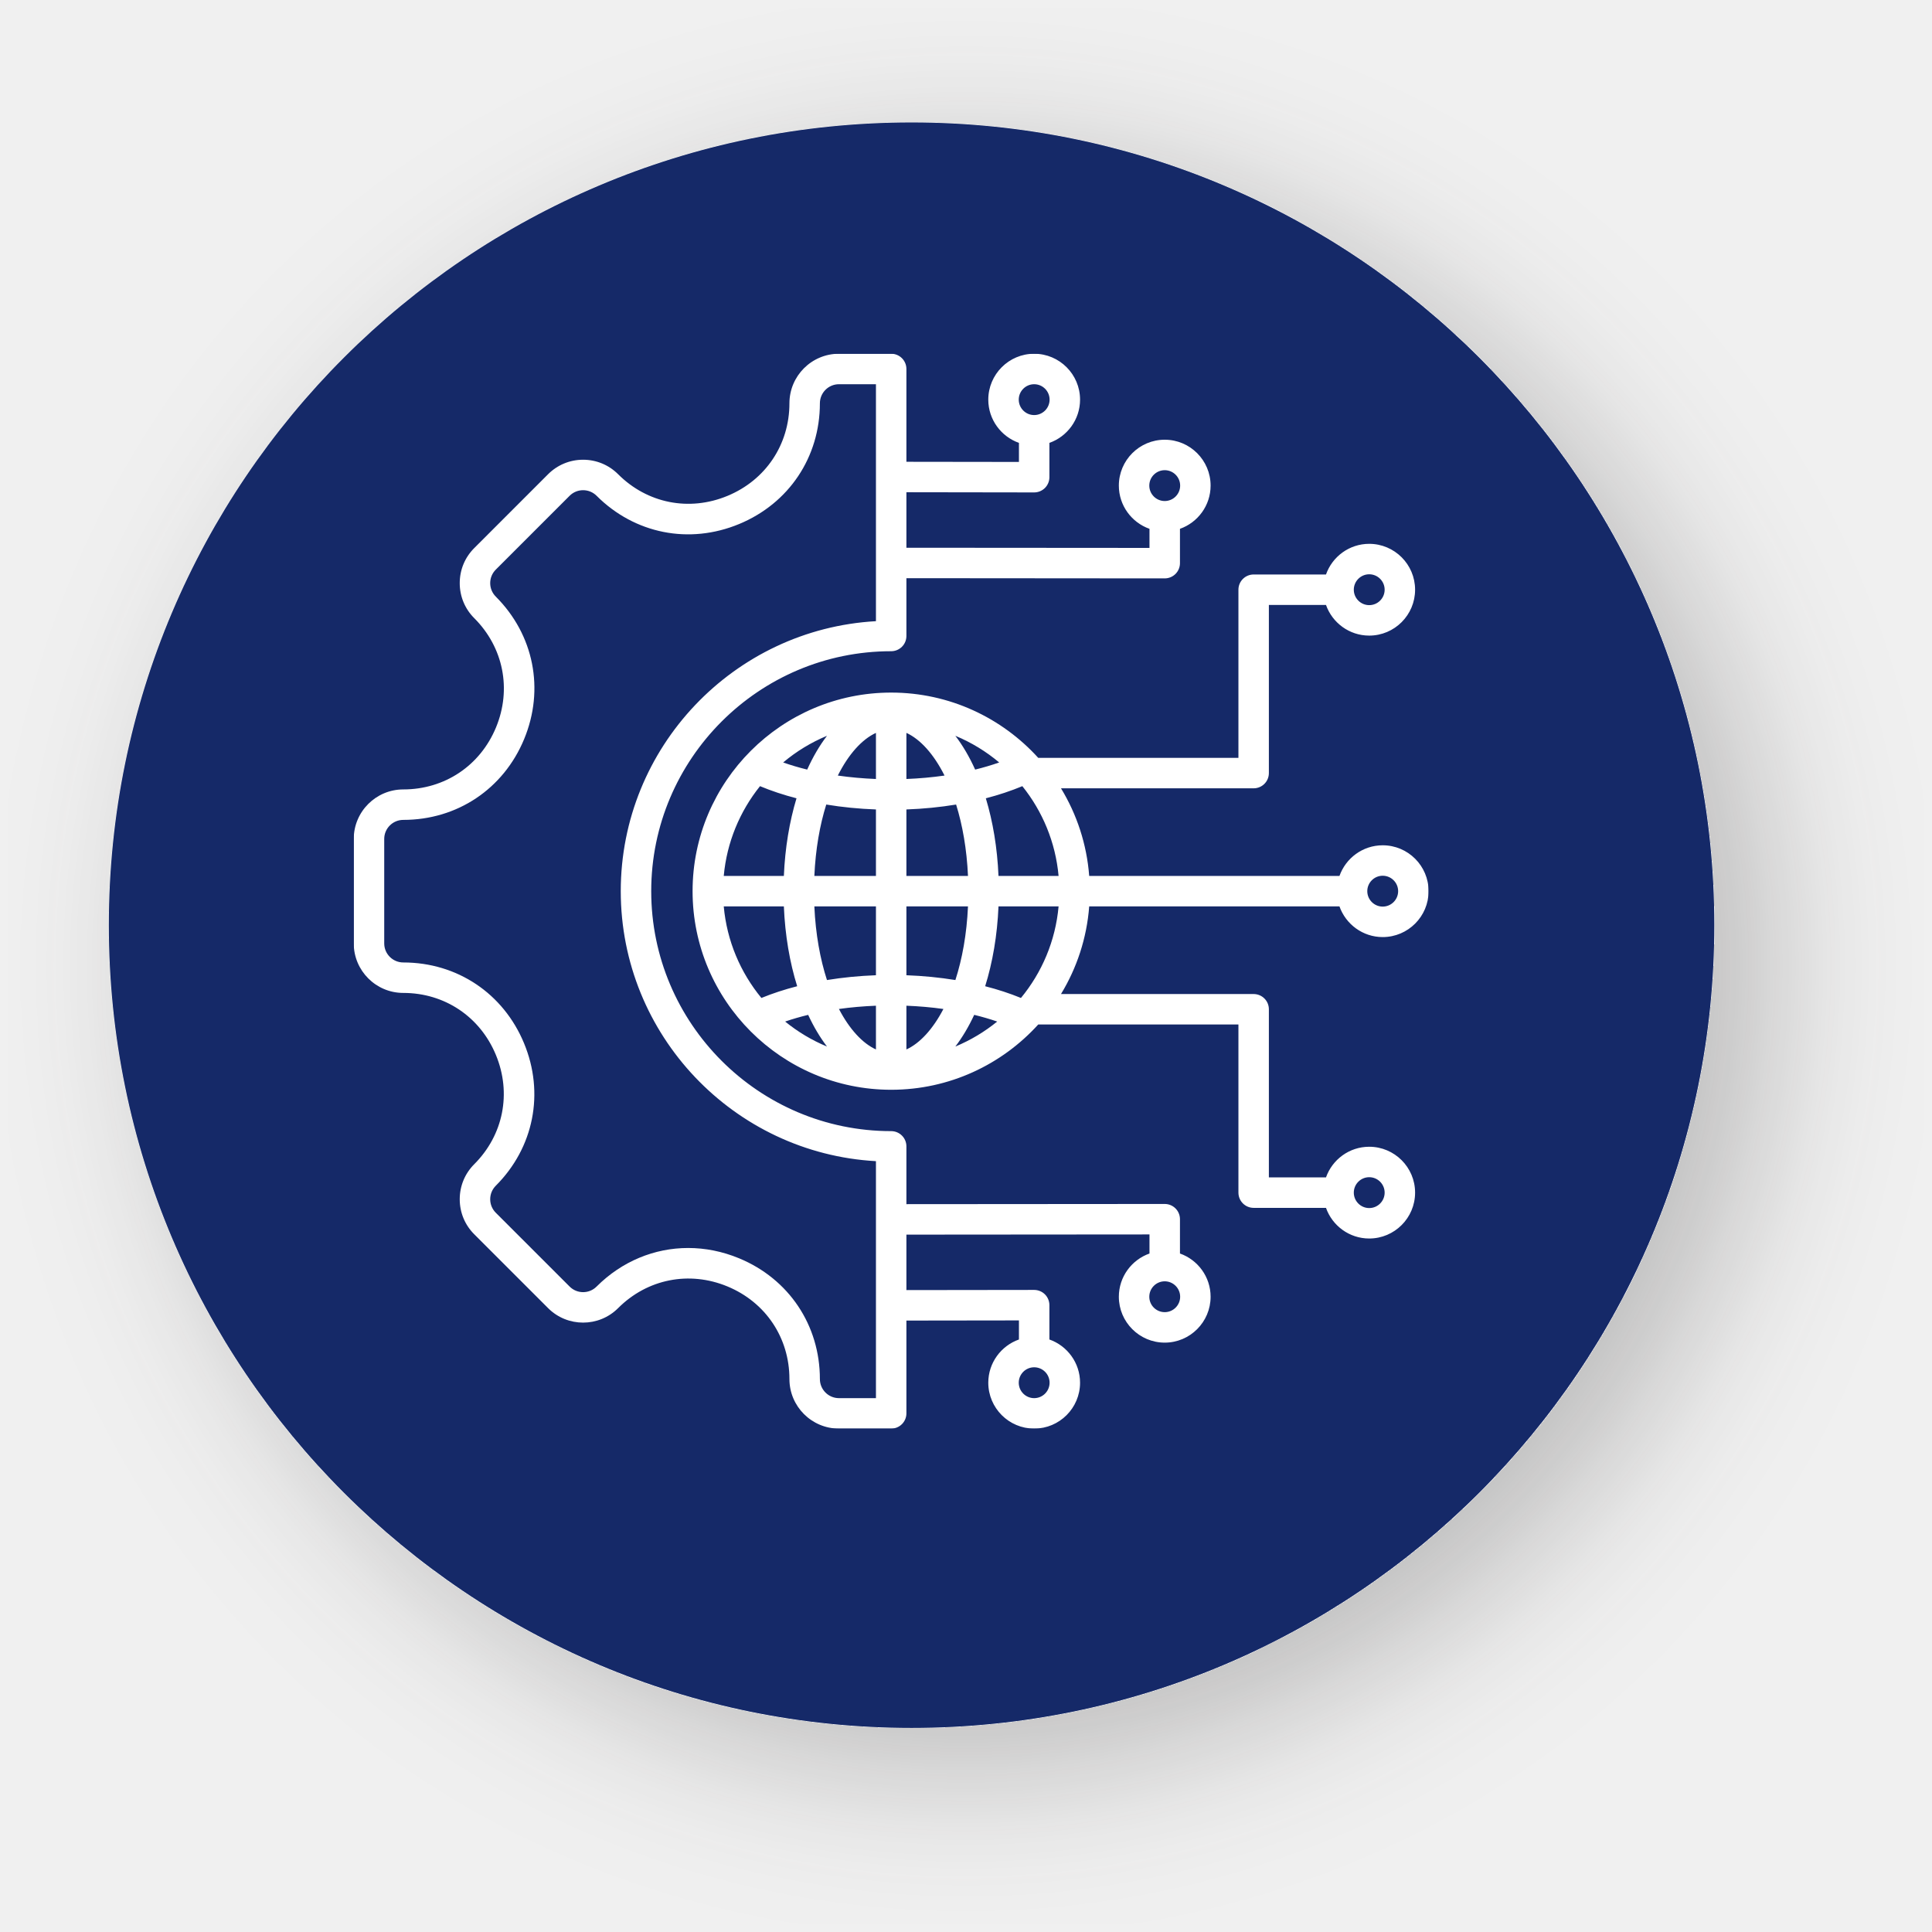
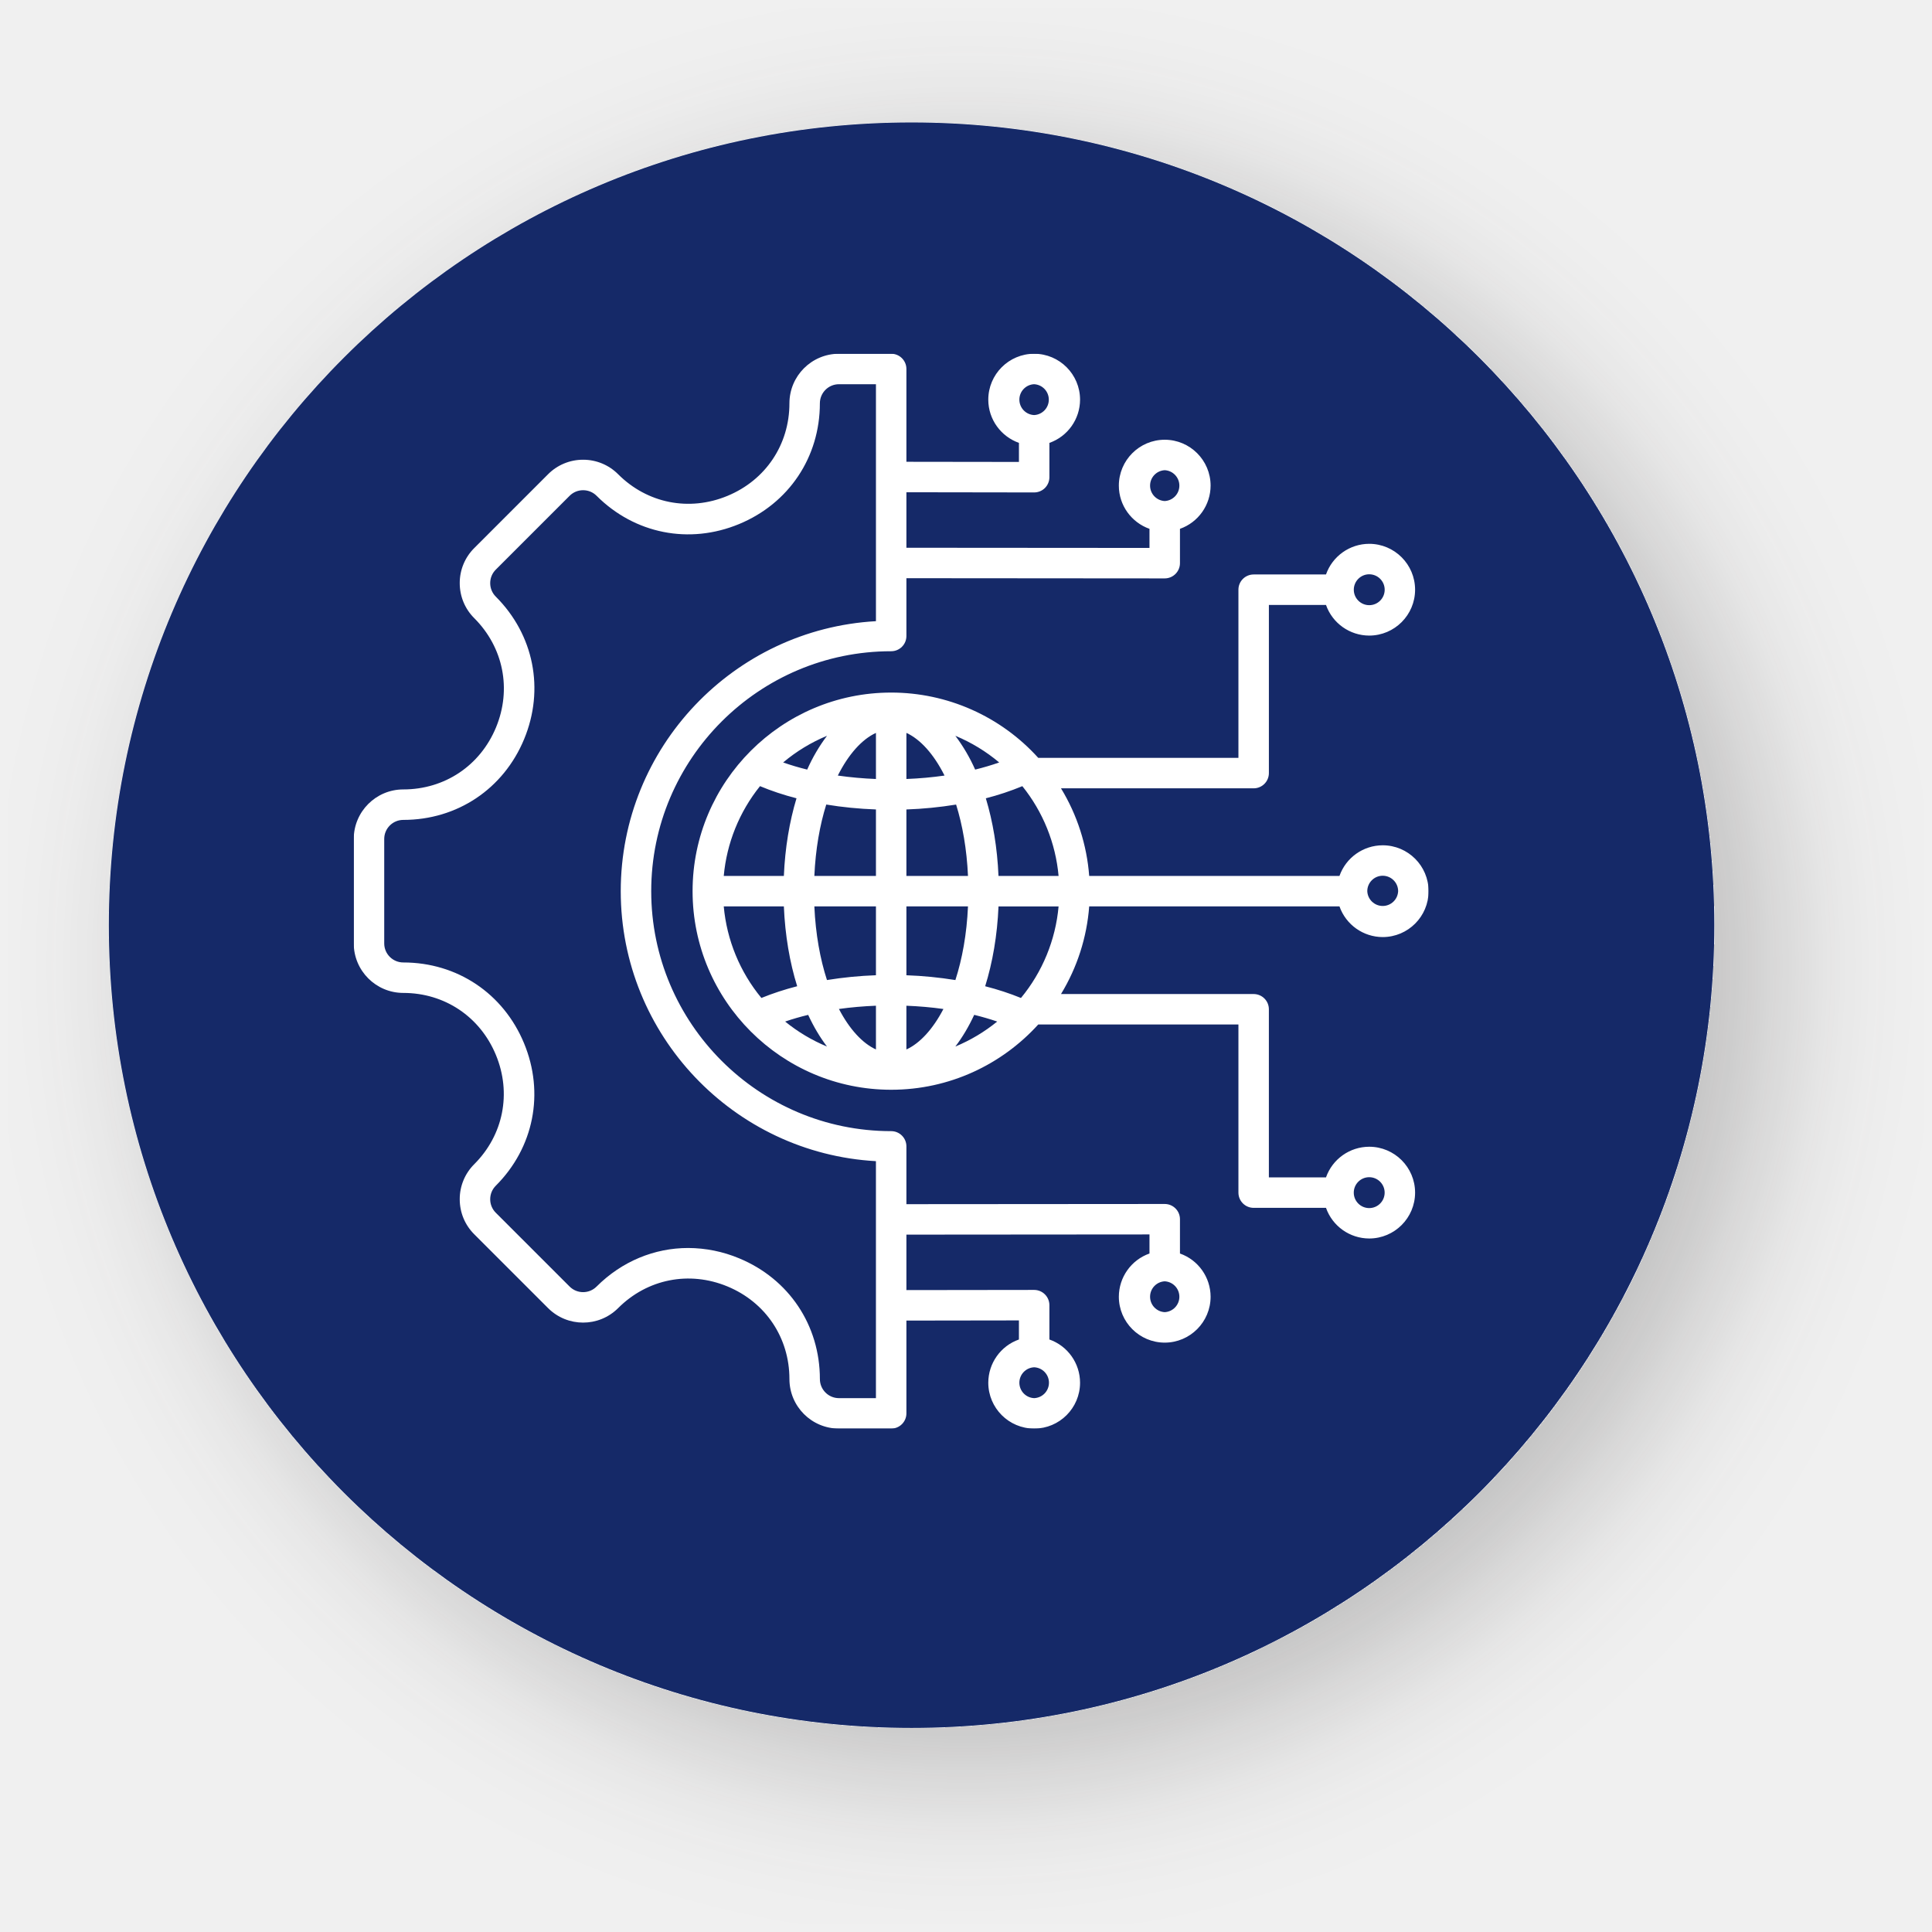
- <svg xmlns="http://www.w3.org/2000/svg" width="142" height="142" viewBox="0 0 142 142" fill="none">
-   <g filter="url(#filter0_d_6248_2838)">
+ <svg xmlns="http://www.w3.org/2000/svg" width="142" height="142" fill="none">
+   <g filter="url(#a)">
    <circle cx="67" cy="68" r="59" fill="#152968" />
  </g>
-   <mask id="mask0_6248_2838" style="mask-type:luminance" maskUnits="userSpaceOnUse" x="26" y="26" width="79" height="79">
-     <path d="M26 26H105V105H26V26Z" fill="white" />
+   <mask id="b" style="mask-type:luminance" maskUnits="userSpaceOnUse" x="26" y="26" width="79" height="79">
+     <path d="M26 26h79v79H26V26Z" fill="#fff" />
  </mask>
-   <g mask="url(#mask0_6248_2838)">
-     <path d="M98.449 66.62C98.914 67.93 100.161 68.874 101.628 68.874C103.488 68.874 105 67.36 105 65.5C105 63.64 103.488 62.128 101.628 62.128C100.161 62.128 98.914 63.07 98.449 64.381H80.055C79.876 62.037 79.141 59.846 77.982 57.94H92.143C92.761 57.94 93.261 57.439 93.261 56.82V44.463H97.459C97.922 45.773 99.169 46.716 100.636 46.716C102.496 46.716 104.008 45.203 104.008 43.343C104.008 41.484 102.496 39.971 100.636 39.971C99.169 39.971 97.922 40.913 97.459 42.224H92.143C91.524 42.224 91.023 42.725 91.023 43.343V55.702H76.31C73.637 52.756 69.781 50.904 65.5 50.904C57.452 50.904 50.904 57.452 50.904 65.5C50.904 73.549 57.452 80.097 65.5 80.097C69.781 80.097 73.637 78.245 76.31 75.299H91.023V87.657C91.023 88.275 91.524 88.777 92.143 88.777H97.459C97.922 90.087 99.17 91.029 100.636 91.029C102.496 91.029 104.008 89.517 104.008 87.657C104.008 85.797 102.496 84.285 100.636 84.285C99.17 84.285 97.922 85.227 97.459 86.537H93.261V74.18C93.261 73.562 92.761 73.061 92.143 73.061H77.982C79.141 71.155 79.876 68.964 80.055 66.62H98.449ZM100.636 42.209C101.262 42.209 101.77 42.719 101.77 43.343C101.77 43.968 101.262 44.477 100.636 44.477C100.011 44.477 99.503 43.968 99.503 43.343C99.503 42.719 100.011 42.209 100.636 42.209ZM100.636 86.523C101.262 86.523 101.77 87.032 101.77 87.657C101.77 88.282 101.262 88.791 100.636 88.791C100.011 88.791 99.503 88.282 99.503 87.657C99.503 87.032 100.011 86.523 100.636 86.523ZM101.628 64.366C102.253 64.366 102.762 64.875 102.762 65.5C102.762 66.125 102.253 66.634 101.628 66.634C101.002 66.634 100.494 66.125 100.494 65.5C100.494 64.875 101.002 64.366 101.628 64.366ZM73.388 64.381C73.301 62.313 72.975 60.383 72.458 58.674C73.41 58.428 74.307 58.129 75.141 57.782C76.619 59.625 77.581 61.898 77.805 64.381H73.388ZM64.381 77.134C63.395 76.682 62.44 75.653 61.661 74.159C62.539 74.035 63.45 73.956 64.381 73.919V77.134ZM64.381 71.679C63.146 71.725 61.939 71.843 60.781 72.032C60.282 70.49 59.946 68.665 59.854 66.62H64.381V71.679ZM59.854 64.381C59.942 62.408 60.257 60.639 60.729 59.133C61.901 59.327 63.126 59.448 64.381 59.494V64.381H59.854ZM61.579 57.003C62.372 55.422 63.36 54.335 64.381 53.867V57.255C63.421 57.217 62.483 57.132 61.579 57.003ZM66.62 53.866C67.64 54.334 68.628 55.421 69.422 57.003C68.517 57.132 67.579 57.217 66.62 57.255V53.866ZM70.217 54.08C71.394 54.568 72.478 55.232 73.44 56.04C72.879 56.238 72.287 56.413 71.673 56.564C71.25 55.627 70.761 54.792 70.217 54.08ZM59.328 56.564C58.713 56.413 58.123 56.238 57.562 56.04C58.523 55.232 59.608 54.568 60.784 54.08C60.239 54.792 59.75 55.627 59.328 56.564ZM58.542 58.674C58.026 60.383 57.7 62.313 57.613 64.381H53.195C53.419 61.898 54.382 59.625 55.86 57.782C56.693 58.129 57.592 58.428 58.542 58.674ZM57.613 66.62C57.702 68.753 58.046 70.74 58.592 72.487C57.661 72.725 56.781 73.014 55.962 73.349C54.425 71.483 53.425 69.162 53.195 66.62H57.613ZM59.399 74.592C59.805 75.466 60.269 76.248 60.784 76.92C59.667 76.457 58.632 75.835 57.708 75.083C58.247 74.898 58.812 74.734 59.399 74.592ZM66.62 77.134V73.919C67.55 73.956 68.461 74.035 69.34 74.159C68.561 75.653 67.605 76.682 66.62 77.134ZM71.603 74.591C72.189 74.734 72.754 74.898 73.293 75.083C72.368 75.835 71.333 76.457 70.217 76.92C70.731 76.248 71.196 75.466 71.603 74.591ZM66.62 71.679V66.62H71.146C71.055 68.665 70.719 70.49 70.22 72.032C69.062 71.843 67.854 71.725 66.62 71.679ZM66.62 64.381V59.494C67.874 59.448 69.1 59.327 70.273 59.133C70.743 60.639 71.058 62.408 71.146 64.381H66.62ZM75.039 73.349C74.22 73.014 73.339 72.725 72.409 72.487C72.954 70.74 73.299 68.753 73.388 66.62H77.805C77.576 69.162 76.577 71.483 75.039 73.349ZM86.726 92.132V89.609C86.726 89.312 86.608 89.027 86.398 88.817C86.187 88.607 85.903 88.49 85.606 88.49C85.606 88.49 85.606 88.49 85.605 88.49L66.62 88.504V84.256C66.62 83.638 66.119 83.137 65.5 83.137C55.776 83.137 47.864 75.225 47.864 65.5C47.864 55.776 55.776 47.864 65.5 47.864C66.119 47.864 66.62 47.363 66.62 46.744V42.496L85.605 42.511C85.606 42.511 85.606 42.511 85.606 42.511C85.903 42.511 86.187 42.393 86.398 42.184C86.608 41.974 86.726 41.688 86.726 41.391V38.868C88.036 38.405 88.978 37.158 88.978 35.691C88.978 33.831 87.466 32.319 85.606 32.319C83.746 32.319 82.234 33.831 82.234 35.691C82.234 37.158 83.176 38.405 84.486 38.868V40.271L66.62 40.258V36.179L76.009 36.193H76.01C76.307 36.193 76.592 36.075 76.802 35.865C77.012 35.656 77.13 35.37 77.13 35.074V32.551C78.44 32.088 79.383 30.839 79.383 29.373C79.383 27.514 77.87 26 76.01 26C74.151 26 72.638 27.514 72.638 29.373C72.638 30.839 73.581 32.088 74.891 32.551V33.952L66.62 33.941V27.12C66.62 26.502 66.119 26 65.5 26H61.662C59.655 26 58.022 27.633 58.022 29.642C58.022 32.676 56.277 35.285 53.467 36.447C50.657 37.611 47.578 37.002 45.432 34.856C44.745 34.169 43.83 33.79 42.857 33.79C41.885 33.79 40.971 34.169 40.283 34.856L34.856 40.284C34.167 40.971 33.79 41.886 33.79 42.858C33.79 43.83 34.167 44.745 34.856 45.433C37.005 47.581 37.618 50.661 36.454 53.47C35.291 56.278 32.68 58.022 29.642 58.022C27.633 58.022 26 59.655 26 61.662V69.338C26 71.346 27.633 72.979 29.64 72.979C32.676 72.979 35.285 74.725 36.447 77.534C37.611 80.344 37.001 83.423 34.856 85.568C34.167 86.257 33.79 87.17 33.79 88.143C33.79 89.115 34.167 90.03 34.856 90.717L40.284 96.145C41.703 97.565 44.012 97.565 45.432 96.145C47.578 93.999 50.657 93.389 53.467 94.552C56.277 95.716 58.022 98.325 58.022 101.36C58.022 103.367 59.655 105 61.662 105H65.5C66.119 105 66.62 104.499 66.62 103.881V97.06L74.891 97.049V98.451C73.581 98.914 72.638 100.161 72.638 101.628C72.638 103.488 74.151 105 76.01 105C77.87 105 79.383 103.488 79.383 101.628C79.383 100.161 78.44 98.914 77.13 98.451V95.928C77.13 95.631 77.012 95.345 76.802 95.135C76.592 94.926 76.307 94.808 76.01 94.808H76.009L66.62 94.82V90.744L84.486 90.73V92.132C83.176 92.595 82.234 93.843 82.234 95.309C82.234 97.168 83.746 98.682 85.606 98.682C87.466 98.682 88.978 97.168 88.978 95.309C88.978 93.843 88.036 92.595 86.726 92.132ZM85.606 34.558C86.231 34.558 86.74 35.066 86.74 35.691C86.74 36.317 86.231 36.825 85.606 36.825C84.981 36.825 84.472 36.317 84.472 35.691C84.472 35.066 84.981 34.558 85.606 34.558ZM76.01 28.24C76.636 28.24 77.144 28.748 77.144 29.373C77.144 29.998 76.636 30.507 76.01 30.507C75.385 30.507 74.877 29.998 74.877 29.373C74.877 28.748 75.385 28.24 76.01 28.24ZM76.01 102.762C75.385 102.762 74.877 102.253 74.877 101.628C74.877 101.002 75.385 100.494 76.01 100.494C76.636 100.494 77.144 101.002 77.144 101.628C77.144 102.253 76.636 102.762 76.01 102.762ZM64.381 102.762H61.662C60.89 102.762 60.261 102.132 60.261 101.36C60.261 97.403 57.986 94.001 54.324 92.484C53.095 91.975 51.828 91.726 50.578 91.726C48.105 91.726 45.709 92.703 43.849 94.561C43.303 95.109 42.413 95.109 41.867 94.561L36.439 89.134C36.175 88.87 36.029 88.518 36.029 88.143C36.029 87.768 36.175 87.417 36.439 87.151C39.237 84.353 40.034 80.339 38.516 76.677C37 73.016 33.599 70.74 29.642 70.74C28.868 70.74 28.24 70.112 28.24 69.338V61.662C28.24 60.89 28.868 60.261 29.642 60.261C33.602 60.261 37.006 57.987 38.522 54.327C40.039 50.665 39.241 46.651 36.439 43.849C36.175 43.584 36.029 43.232 36.029 42.858C36.029 42.483 36.175 42.131 36.439 41.867L41.867 36.439C42.131 36.175 42.483 36.029 42.857 36.029C43.232 36.029 43.584 36.175 43.849 36.439C46.647 39.237 50.661 40.034 54.324 38.516C57.986 37 60.261 33.599 60.261 29.642C60.261 28.868 60.89 28.24 61.662 28.24H64.381V45.656C53.94 46.239 45.625 54.917 45.625 65.5C45.625 76.083 53.94 84.762 64.381 85.344V102.762ZM85.606 96.442C84.981 96.442 84.472 95.934 84.472 95.309C84.472 94.685 84.981 94.175 85.606 94.175C86.231 94.175 86.74 94.685 86.74 95.309C86.74 95.934 86.231 96.442 85.606 96.442Z" fill="white" />
+   <g mask="url(#b)">
+     <path d="M98.45 66.62a3.379 3.379 0 0 0 3.178 2.254A3.376 3.376 0 0 0 105 65.5a3.375 3.375 0 0 0-3.372-3.372 3.377 3.377 0 0 0-3.179 2.253H80.055a14.5 14.5 0 0 0-2.073-6.44h14.16c.619 0 1.12-.502 1.12-1.12V44.462h4.197a3.375 3.375 0 0 0 3.177 2.253 3.376 3.376 0 0 0 3.372-3.373 3.376 3.376 0 0 0-3.372-3.372 3.374 3.374 0 0 0-3.177 2.253h-5.316c-.62 0-1.12.501-1.12 1.119v12.359H76.31a14.563 14.563 0 0 0-10.81-4.798c-8.048 0-14.596 6.548-14.596 14.596 0 8.05 6.548 14.597 14.596 14.597 4.28 0 8.137-1.852 10.81-4.797h14.713v12.357c0 .618.5 1.12 1.12 1.12h5.316a3.376 3.376 0 0 0 3.177 2.252 3.375 3.375 0 0 0 3.372-3.372 3.375 3.375 0 0 0-3.372-3.372 3.375 3.375 0 0 0-3.177 2.252h-4.198V74.18c0-.618-.5-1.119-1.118-1.119h-14.16a14.499 14.499 0 0 0 2.072-6.441h18.394Zm2.186-24.41a1.135 1.135 0 1 1-1.133 1.134c0-.625.508-1.135 1.133-1.135Zm0 44.313a1.135 1.135 0 1 1-.001 2.27 1.135 1.135 0 0 1 .001-2.27Zm.992-22.157c.625 0 1.134.509 1.134 1.134a1.135 1.135 0 0 1-2.268 0c0-.625.508-1.134 1.134-1.134Zm-28.24.015c-.087-2.068-.413-3.998-.93-5.707a19.942 19.942 0 0 0 2.683-.892 12.295 12.295 0 0 1 2.664 6.6h-4.417Zm-9.007 12.753c-.986-.452-1.941-1.48-2.72-2.975.878-.124 1.79-.203 2.72-.24v3.215Zm0-5.455a29.04 29.04 0 0 0-3.6.353c-.5-1.542-.835-3.367-.927-5.412h4.527v5.06Zm-4.527-7.298c.088-1.973.403-3.742.875-5.248 1.172.194 2.397.315 3.652.361v4.887h-4.527Zm1.725-7.378c.793-1.58 1.78-2.668 2.802-3.136v3.388a27.355 27.355 0 0 1-2.802-.252Zm5.04-3.137c1.021.468 2.01 1.555 2.803 3.137-.905.13-1.843.214-2.802.252v-3.39Zm3.598.214a12.396 12.396 0 0 1 3.223 1.96c-.561.198-1.153.373-1.767.524a12.725 12.725 0 0 0-1.456-2.484Zm-10.889 2.484a18.851 18.851 0 0 1-1.767-.524 12.394 12.394 0 0 1 3.223-1.96 12.602 12.602 0 0 0-1.456 2.484Zm-.786 2.11c-.516 1.709-.842 3.639-.929 5.707h-4.418a12.295 12.295 0 0 1 2.665-6.6c.833.348 1.732.648 2.682.893Zm-.929 7.946c.09 2.133.433 4.12.979 5.867-.931.238-1.81.528-2.63.862a12.31 12.31 0 0 1-2.767-6.73h4.418Zm1.786 7.972c.406.874.87 1.656 1.385 2.328a12.394 12.394 0 0 1-3.076-1.837c.54-.185 1.104-.349 1.69-.49Zm7.22 2.542V73.92c.93.037 1.842.116 2.721.24-.779 1.494-1.735 2.523-2.72 2.975Zm4.984-2.543c.586.144 1.151.307 1.69.492a12.41 12.41 0 0 1-3.076 1.837c.514-.672.98-1.454 1.386-2.329ZM66.62 71.68v-5.06h4.526c-.09 2.046-.427 3.871-.926 5.413a29.061 29.061 0 0 0-3.6-.353Zm0-7.298v-4.887a29.07 29.07 0 0 0 3.653-.36c.47 1.505.785 3.274.873 5.247H66.62Zm8.419 8.968c-.82-.335-1.7-.624-2.63-.862.545-1.747.89-3.734.98-5.867h4.416a12.298 12.298 0 0 1-2.766 6.73Zm11.687 18.782V89.61a1.12 1.12 0 0 0-1.12-1.119h-.001l-18.985.014v-4.248c0-.618-.5-1.119-1.12-1.119-9.724 0-17.636-7.912-17.636-17.637 0-9.724 7.912-17.636 17.636-17.636.62 0 1.12-.5 1.12-1.12v-4.248l18.985.015h.001a1.122 1.122 0 0 0 1.12-1.12v-2.523a3.375 3.375 0 0 0 2.252-3.177 3.376 3.376 0 0 0-3.372-3.372 3.376 3.376 0 0 0-3.372 3.372c0 1.467.942 2.714 2.252 3.177v1.403l-17.866-.013v-4.079l9.39.014a1.119 1.119 0 0 0 1.12-1.12v-2.522a3.375 3.375 0 0 0 2.253-3.178A3.377 3.377 0 0 0 76.01 26a3.377 3.377 0 0 0-3.372 3.373c0 1.466.943 2.715 2.253 3.178v1.401l-8.271-.011V27.12c0-.618-.5-1.12-1.12-1.12h-3.838a3.645 3.645 0 0 0-3.64 3.642c0 3.034-1.745 5.643-4.555 6.805-2.81 1.164-5.889.555-8.035-1.591a3.618 3.618 0 0 0-2.575-1.066 3.62 3.62 0 0 0-2.574 1.066l-5.427 5.428a3.612 3.612 0 0 0-1.066 2.575c0 .97.377 1.886 1.066 2.574 2.149 2.148 2.762 5.228 1.598 8.037-1.163 2.808-3.774 4.552-6.813 4.552A3.645 3.645 0 0 0 26 61.662v7.676a3.645 3.645 0 0 0 3.64 3.641c3.036 0 5.645 1.746 6.807 4.555 1.164 2.81.554 5.889-1.591 8.034a3.615 3.615 0 0 0-1.066 2.575c0 .972.377 1.887 1.066 2.574l5.428 5.428a3.644 3.644 0 0 0 5.148 0c2.146-2.146 5.225-2.756 8.035-1.593 2.81 1.164 4.555 3.773 4.555 6.808a3.644 3.644 0 0 0 3.64 3.64H65.5c.62 0 1.12-.501 1.12-1.119v-6.82l8.27-.012v1.402a3.375 3.375 0 0 0-2.252 3.177A3.375 3.375 0 0 0 76.01 105a3.375 3.375 0 0 0 3.373-3.372 3.375 3.375 0 0 0-2.253-3.177v-2.523a1.122 1.122 0 0 0-1.12-1.12l-9.39.012v-4.076l17.866-.014v1.401a3.376 3.376 0 0 0-2.252 3.178 3.377 3.377 0 0 0 3.372 3.373 3.377 3.377 0 0 0 3.372-3.373 3.376 3.376 0 0 0-2.252-3.177Zm-1.12-57.573a1.135 1.135 0 0 1 0 2.267 1.135 1.135 0 0 1 0-2.267ZM76.01 28.24a1.135 1.135 0 0 1 0 2.267 1.135 1.135 0 0 1 0-2.268Zm0 74.522a1.135 1.135 0 0 1 0-2.268 1.135 1.135 0 0 1 0 2.268Zm-11.629 0h-2.719c-.772 0-1.401-.63-1.401-1.402 0-3.957-2.276-7.359-5.937-8.876a9.784 9.784 0 0 0-3.746-.758c-2.473 0-4.87.977-6.73 2.835a1.401 1.401 0 0 1-1.981 0l-5.428-5.427a1.393 1.393 0 0 1-.41-.991c0-.375.145-.726.41-.992 2.798-2.798 3.595-6.812 2.077-10.474C37 73.016 33.6 70.74 29.642 70.74a1.402 1.402 0 0 1-1.402-1.401v-7.676c0-.772.628-1.401 1.402-1.401 3.96 0 7.364-2.274 8.88-5.934 1.517-3.662.719-7.676-2.083-10.478a1.393 1.393 0 0 1-.41-.99c0-.376.145-.728.41-.992l5.428-5.428c.264-.264.617-.41.99-.41.375 0 .727.145.992.41 2.798 2.798 6.812 3.595 10.475 2.077C57.986 37 60.26 33.6 60.26 29.642c0-.774.629-1.402 1.401-1.402h2.72v17.416c-10.442.584-18.757 9.26-18.757 19.844 0 10.583 8.315 19.262 18.756 19.844v17.418Zm21.225-6.32a1.135 1.135 0 0 1 0-2.267 1.135 1.135 0 0 1 0 2.267Z" fill="#fff" />
  </g>
  <defs>
-     <filter id="filter0_d_6248_2838" x="0.6" y="0.6" width="140.8" height="140.8" filterUnits="userSpaceOnUse" color-interpolation-filters="sRGB">
+     <filter id="a" x=".6" y=".6" width="140.8" height="140.8" filterUnits="userSpaceOnUse" color-interpolation-filters="sRGB">
      <feFlood flood-opacity="0" result="BackgroundImageFix" />
-       <feColorMatrix in="SourceAlpha" type="matrix" values="0 0 0 0 0 0 0 0 0 0 0 0 0 0 0 0 0 0 127 0" result="hardAlpha" />
+       <feColorMatrix in="SourceAlpha" values="0 0 0 0 0 0 0 0 0 0 0 0 0 0 0 0 0 0 127 0" result="hardAlpha" />
      <feOffset dx="4" dy="3" />
      <feGaussianBlur stdDeviation="5.7" />
      <feComposite in2="hardAlpha" operator="out" />
-       <feColorMatrix type="matrix" values="0 0 0 0 0.128 0 0 0 0 0.12 0 0 0 0 0.12 0 0 0 0.25 0" />
-       <feBlend mode="normal" in2="BackgroundImageFix" result="effect1_dropShadow_6248_2838" />
-       <feBlend mode="normal" in="SourceGraphic" in2="effect1_dropShadow_6248_2838" result="shape" />
+       <feColorMatrix values="0 0 0 0 0.128 0 0 0 0 0.12 0 0 0 0 0.12 0 0 0 0.25 0" />
+       <feBlend in2="BackgroundImageFix" result="effect1_dropShadow_6248_2838" />
+       <feBlend in="SourceGraphic" in2="effect1_dropShadow_6248_2838" result="shape" />
    </filter>
  </defs>
</svg>
